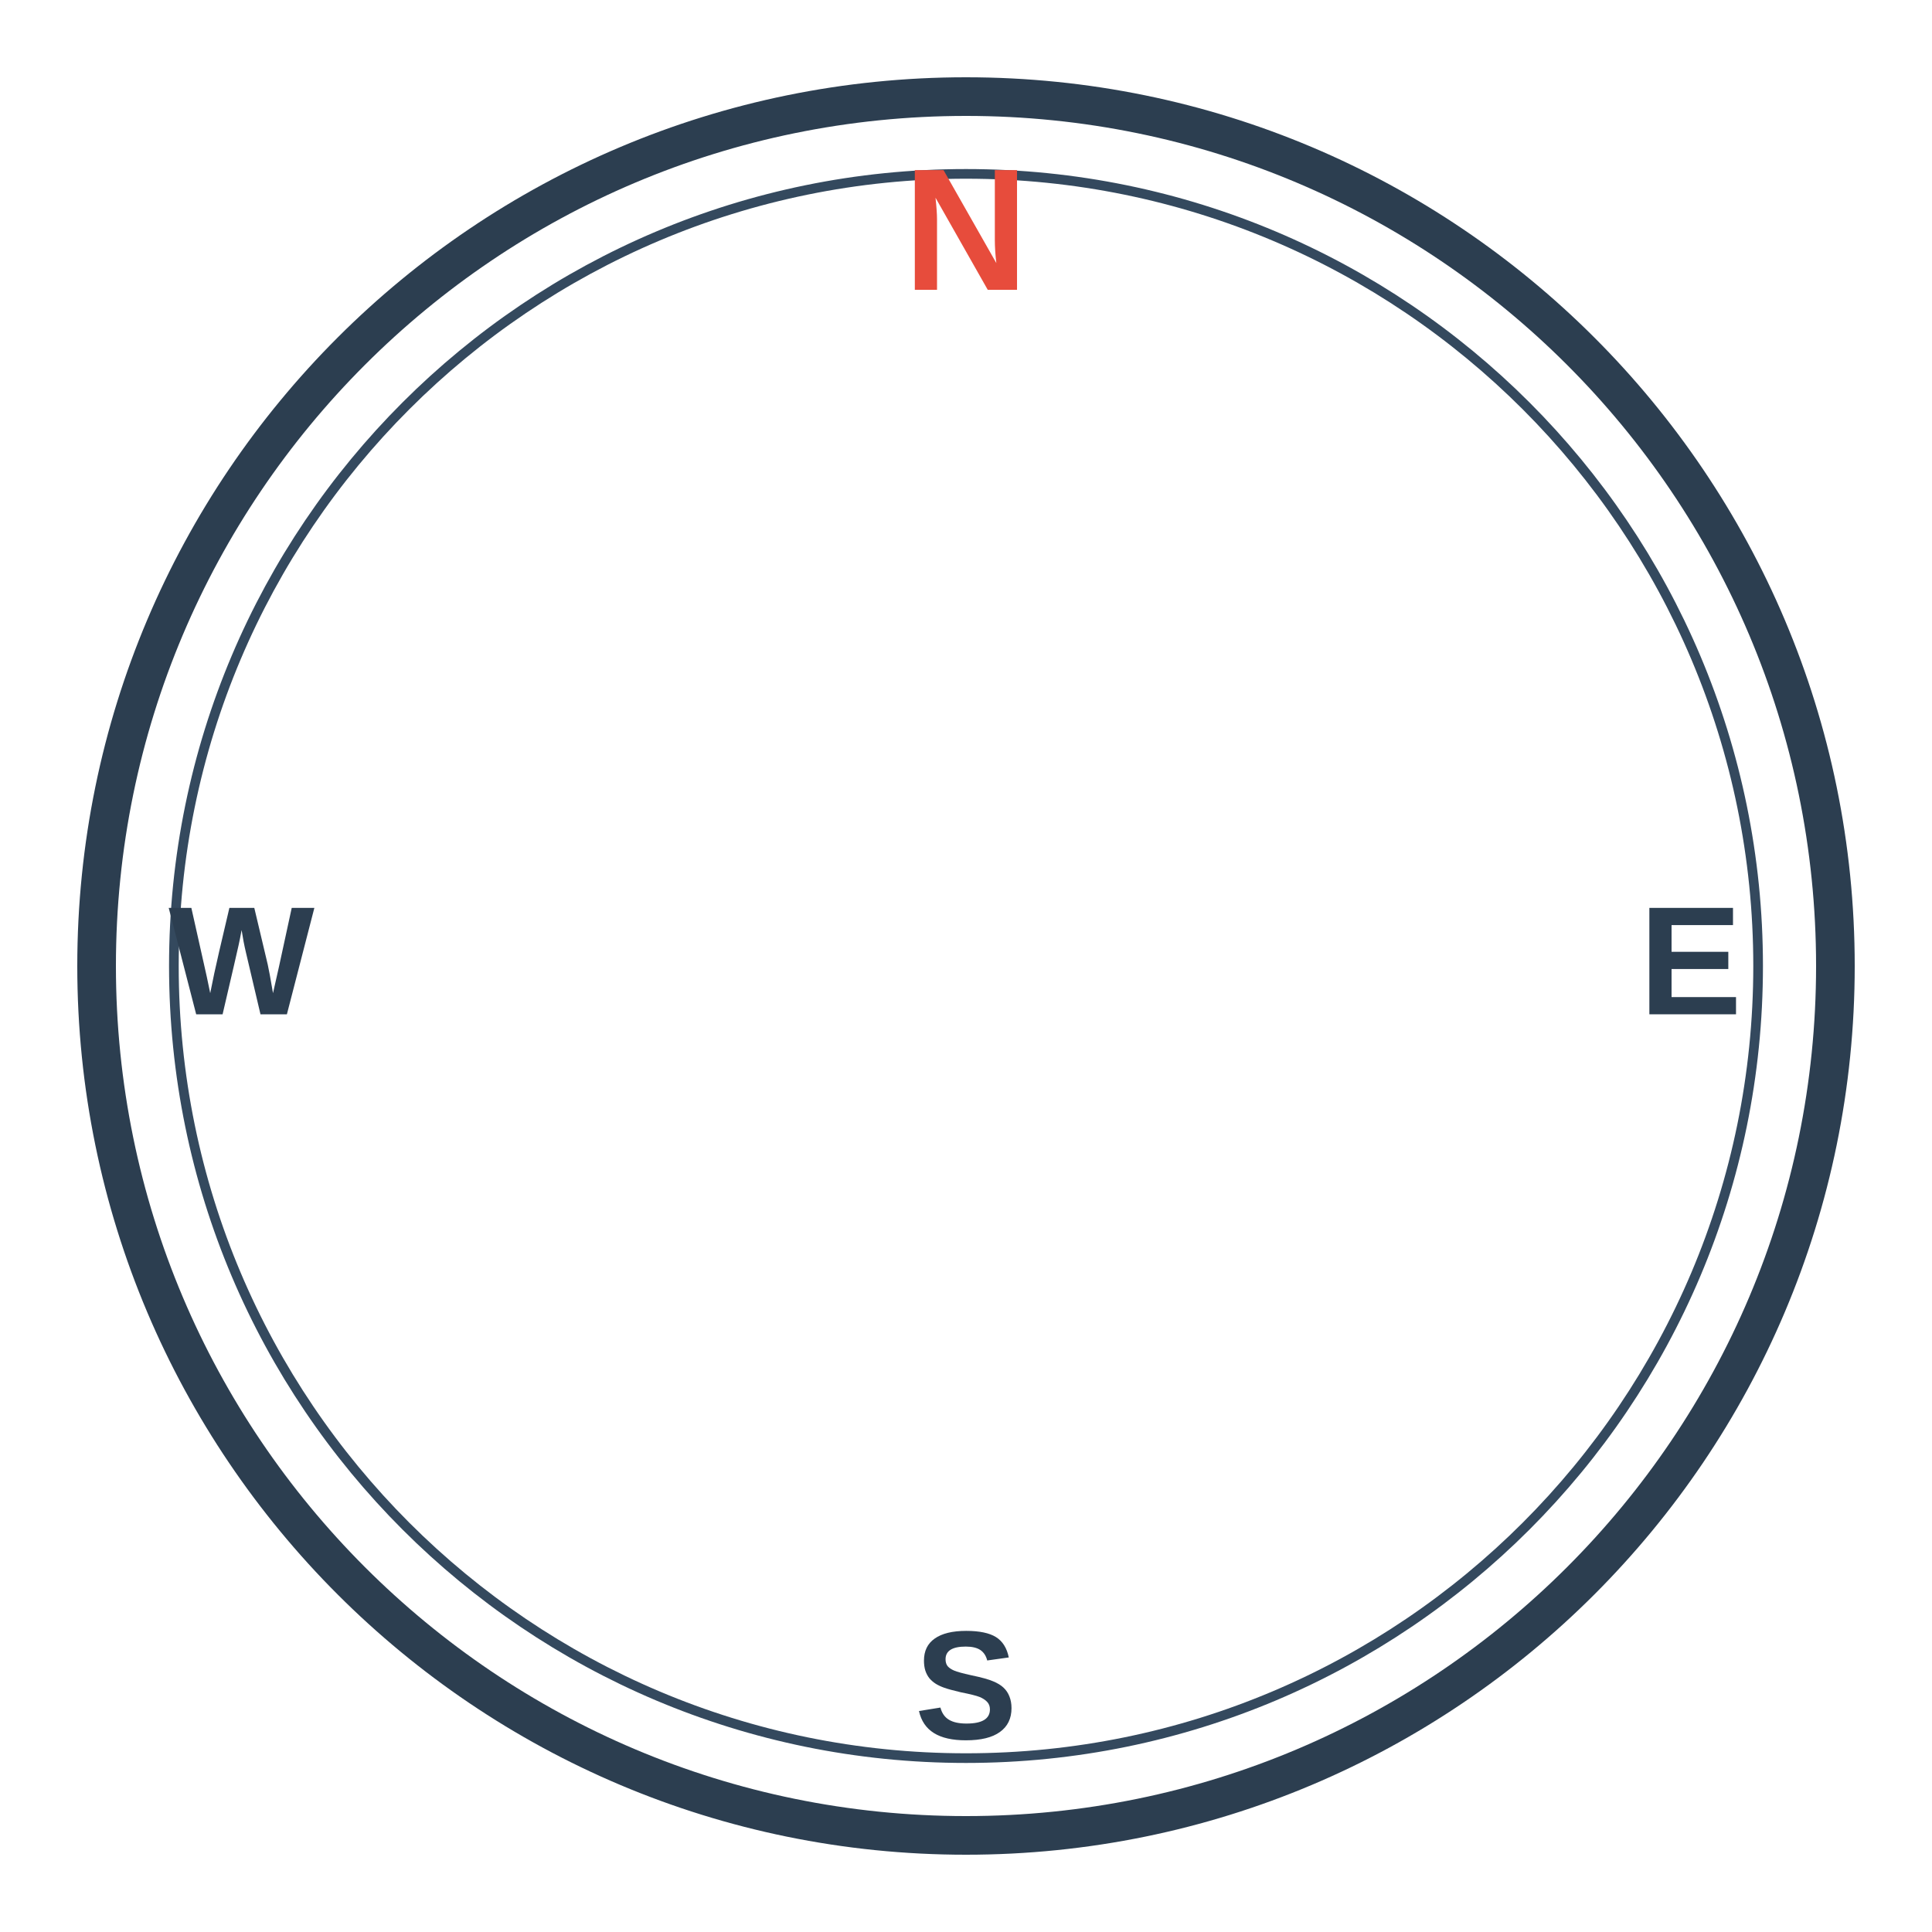
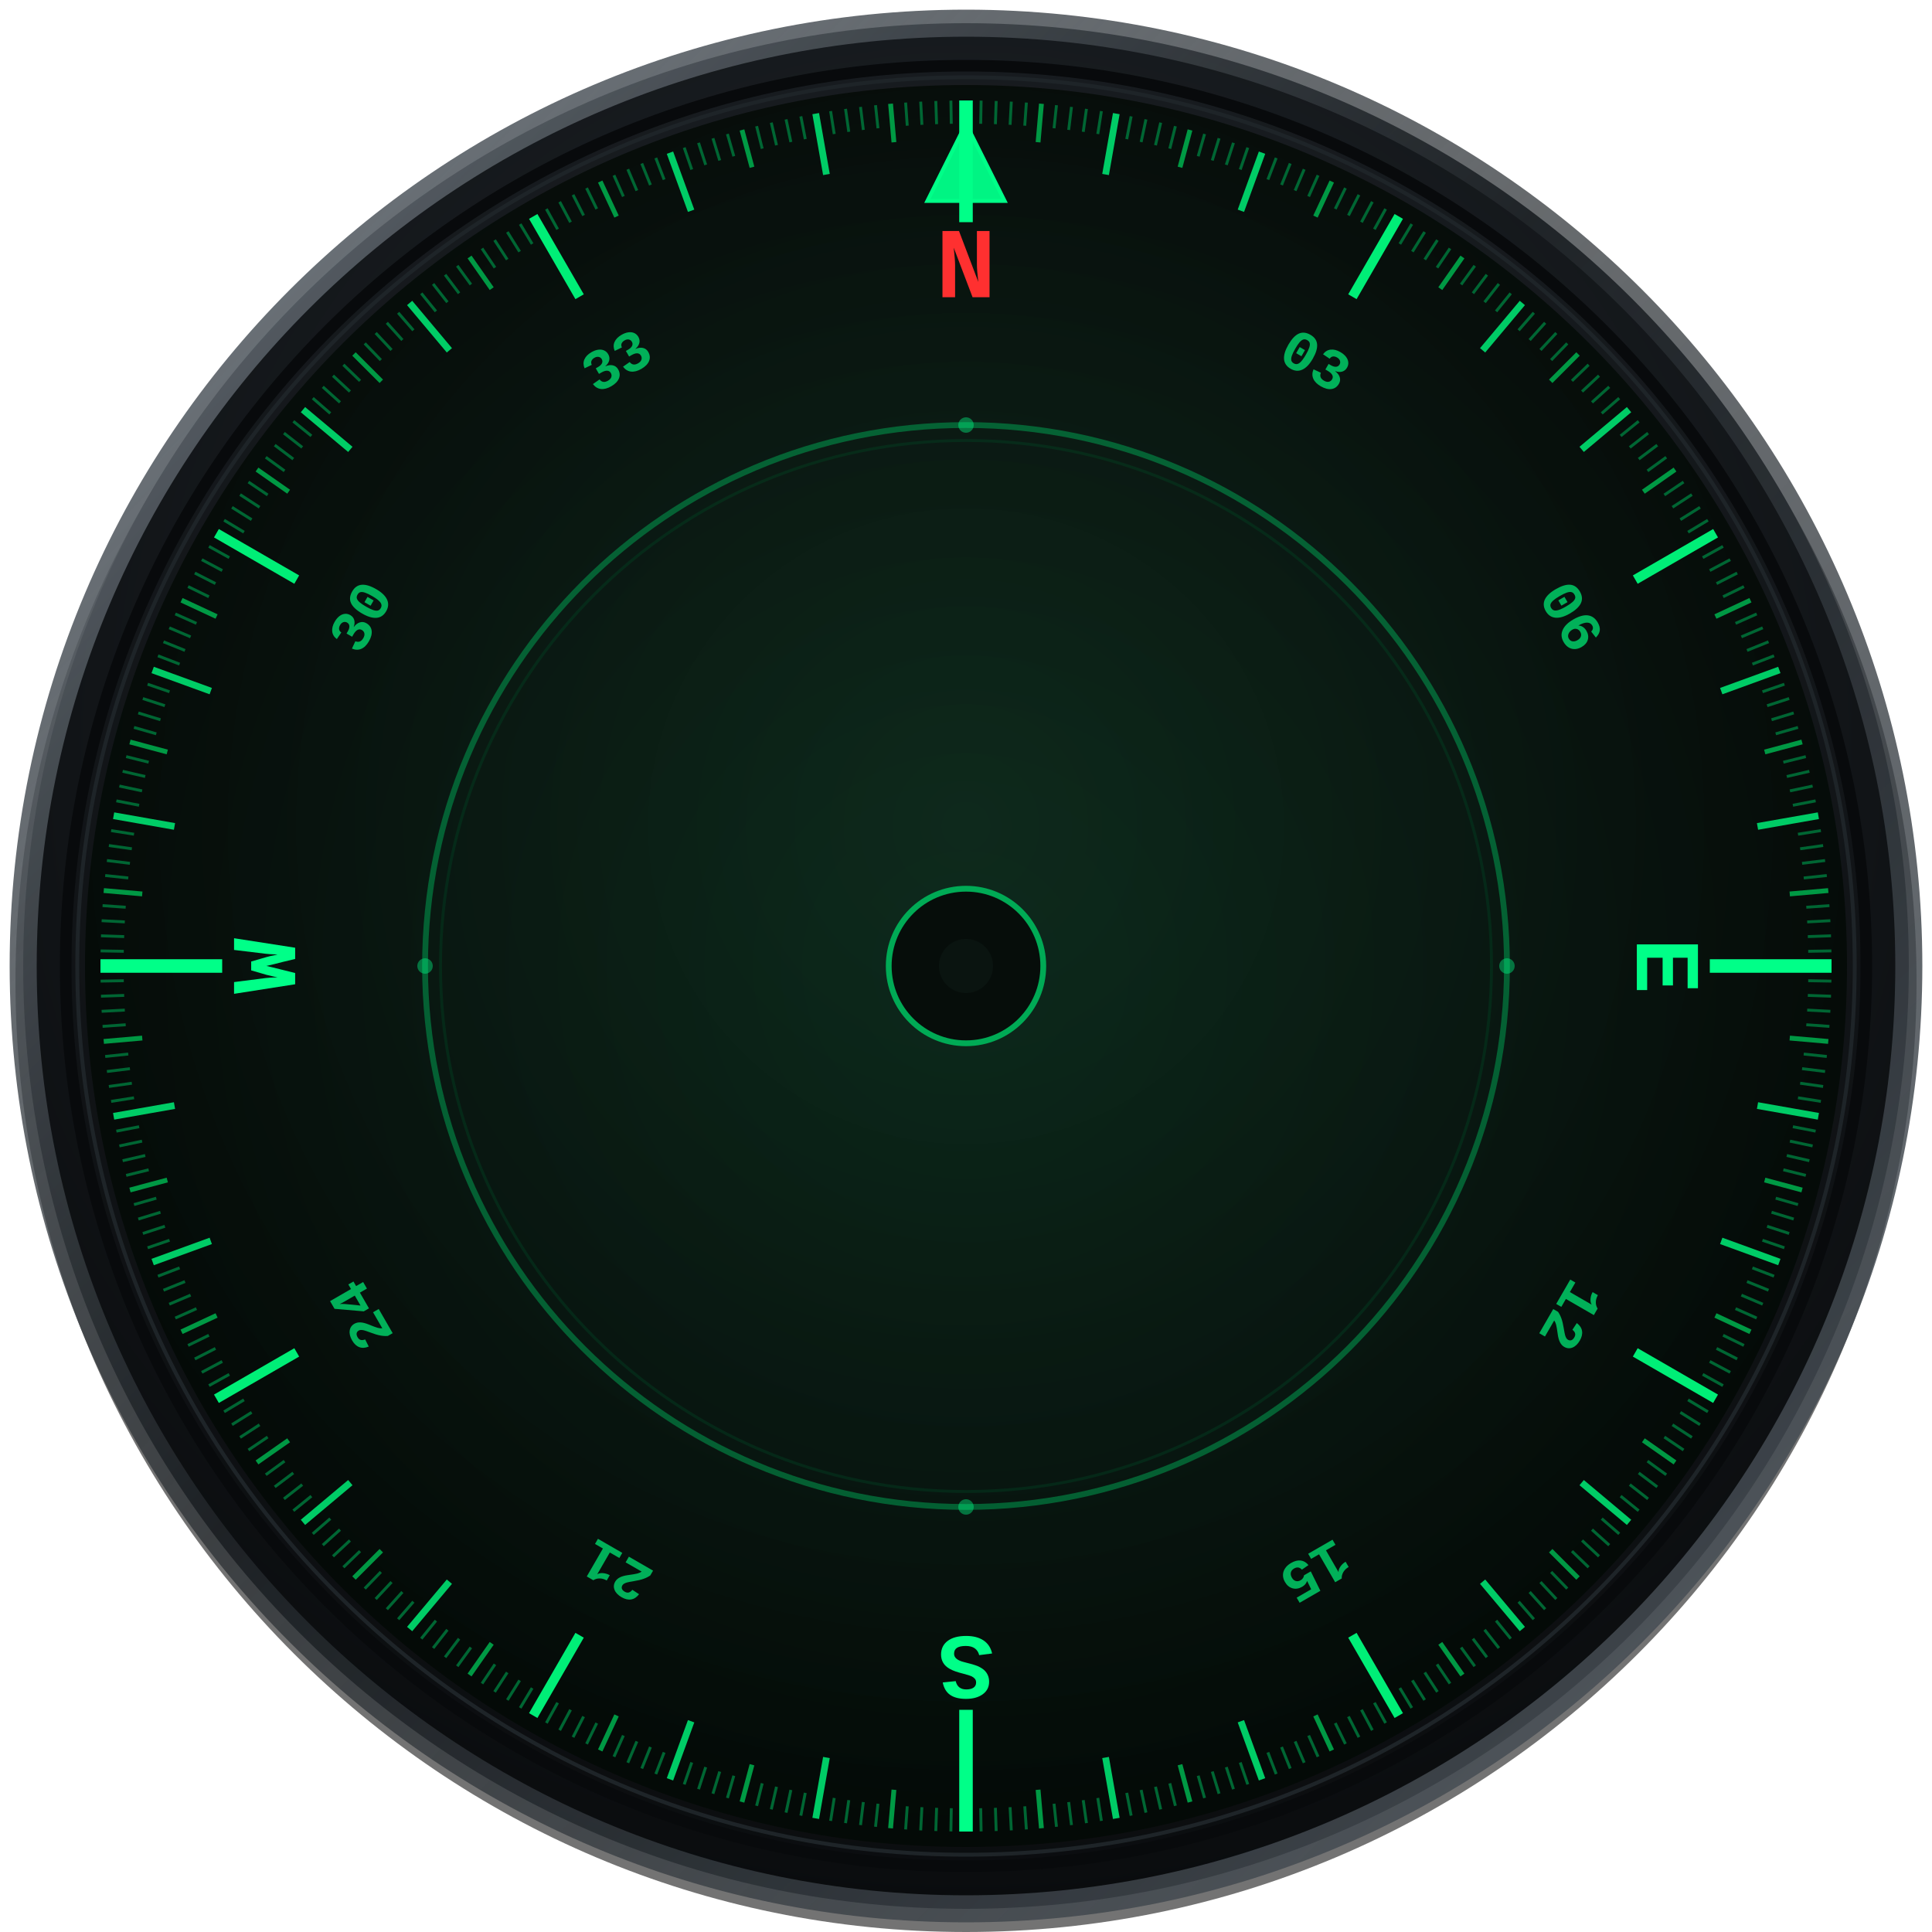
- <svg xmlns="http://www.w3.org/2000/svg" viewBox="0 0 200 200" width="200" height="200">
-   <circle cx="100" cy="100" r="90" fill="none" stroke="#2c3e50" stroke-width="4" />
-   <circle cx="100" cy="100" r="82" fill="none" stroke="#34495e" stroke-width="1" />
-   <text x="100" y="30" font-family="Arial, sans-serif" font-size="18" font-weight="bold" fill="#e74c3c" text-anchor="middle">N</text>
-   <text x="100" y="180" font-family="Arial, sans-serif" font-size="16" font-weight="bold" fill="#2c3e50" text-anchor="middle">S</text>
-   <text x="175" y="105" font-family="Arial, sans-serif" font-size="16" font-weight="bold" fill="#2c3e50" text-anchor="middle">E</text>
-   <text x="25" y="105" font-family="Arial, sans-serif" font-size="16" font-weight="bold" fill="#2c3e50" text-anchor="middle">W</text>
+ <svg xmlns="http://www.w3.org/2000/svg" viewBox="0 0 1000 1000" width="1000" height="1000">
+   <defs>
+     <radialGradient id="bezel" cx="50%" cy="38%" r="62%">
+       <stop offset="0%" stop-color="#2e3338" />
+       <stop offset="55%" stop-color="#181c20" />
+       <stop offset="100%" stop-color="#0a0c0e" />
+     </radialGradient>
+     <radialGradient id="face" cx="50%" cy="42%" r="56%">
+       <stop offset="0%" stop-color="#0f1c15" />
+       <stop offset="65%" stop-color="#080f0c" />
+       <stop offset="100%" stop-color="#040a07" />
+     </radialGradient>
+     <radialGradient id="glow" cx="50%" cy="50%" r="50%">
+       <stop offset="0%" stop-color="#00ff88" stop-opacity="0.07" />
+       <stop offset="100%" stop-color="#00ff88" stop-opacity="0" />
+     </radialGradient>
+     <linearGradient id="rim" x1="0%" y1="0%" x2="100%" y2="100%">
+       <stop offset="0%" stop-color="#707880" stop-opacity="1" />
+       <stop offset="45%" stop-color="#252a2e" stop-opacity="0.7" />
+       <stop offset="100%" stop-color="#505860" stop-opacity="0.9" />
+     </linearGradient>
+   </defs>
+   <circle cx="500" cy="508" r="492" fill="#000" opacity="0.55" />
+   <circle cx="500" cy="500" r="488" fill="url(#bezel)" />
+   <circle cx="500" cy="500" r="488" fill="none" stroke="url(#rim)" stroke-width="14" />
+   <circle cx="500" cy="500" r="466" fill="none" stroke="#080a0c" stroke-width="6" />
+   <circle cx="500" cy="500" r="460" fill="none" stroke="#1e2428" stroke-width="2" />
+   <circle cx="500" cy="500" r="456" fill="url(#face)" />
+   <circle cx="500" cy="500" r="456" fill="url(#glow)" />
+   <line x1="500.00" y1="52.00" x2="500.00" y2="115.00" stroke="#00ff88" stroke-width="7" />
+   <line x1="507.82" y1="52.07" x2="507.61" y2="64.07" stroke="#006633" stroke-width="1.5" />
+   <line x1="515.63" y1="52.27" x2="515.22" y2="64.27" stroke="#006633" stroke-width="1.5" />
+   <line x1="523.45" y1="52.61" x2="522.82" y2="64.60" stroke="#006633" stroke-width="1.5" />
+   <line x1="531.25" y1="53.09" x2="530.41" y2="65.06" stroke="#006633" stroke-width="1.5" />
+   <line x1="539.05" y1="53.70" x2="537.30" y2="73.63" stroke="#009944" stroke-width="2.5" />
+   <line x1="546.83" y1="54.45" x2="545.57" y2="66.39" stroke="#006633" stroke-width="1.5" />
+   <line x1="554.60" y1="55.34" x2="553.14" y2="67.25" stroke="#006633" stroke-width="1.5" />
+   <line x1="562.35" y1="56.36" x2="560.68" y2="68.24" stroke="#006633" stroke-width="1.5" />
+   <line x1="570.08" y1="57.52" x2="568.21" y2="69.37" stroke="#006633" stroke-width="1.5" />
+   <line x1="577.79" y1="58.81" x2="572.24" y2="90.32" stroke="#00cc66" stroke-width="3.5" />
+   <line x1="585.48" y1="60.23" x2="583.19" y2="72.01" stroke="#006633" stroke-width="1.5" />
+   <line x1="593.14" y1="61.79" x2="590.65" y2="73.53" stroke="#006633" stroke-width="1.5" />
+   <line x1="600.78" y1="63.48" x2="598.08" y2="75.17" stroke="#006633" stroke-width="1.5" />
+   <line x1="608.38" y1="65.31" x2="605.48" y2="76.95" stroke="#006633" stroke-width="1.5" />
+   <line x1="615.95" y1="67.27" x2="610.77" y2="86.58" stroke="#009944" stroke-width="2.5" />
+   <line x1="623.49" y1="69.35" x2="620.18" y2="80.89" stroke="#006633" stroke-width="1.5" />
+   <line x1="630.98" y1="71.58" x2="627.47" y2="83.05" stroke="#006633" stroke-width="1.5" />
+   <line x1="638.44" y1="73.93" x2="634.73" y2="85.34" stroke="#006633" stroke-width="1.5" />
+   <line x1="645.85" y1="76.41" x2="641.95" y2="87.75" stroke="#006633" stroke-width="1.5" />
+   <line x1="653.23" y1="79.02" x2="642.28" y2="109.09" stroke="#00cc66" stroke-width="3.5" />
+   <line x1="660.55" y1="81.76" x2="656.25" y2="92.96" stroke="#006633" stroke-width="1.5" />
+   <line x1="667.82" y1="84.62" x2="663.33" y2="95.75" stroke="#006633" stroke-width="1.5" />
+   <line x1="675.05" y1="87.61" x2="670.36" y2="98.66" stroke="#006633" stroke-width="1.5" />
+   <line x1="682.22" y1="90.73" x2="677.34" y2="101.69" stroke="#006633" stroke-width="1.5" />
+   <line x1="689.33" y1="93.97" x2="680.88" y2="112.10" stroke="#009944" stroke-width="2.5" />
+   <line x1="696.39" y1="97.34" x2="691.13" y2="108.13" stroke="#006633" stroke-width="1.5" />
+   <line x1="703.39" y1="100.83" x2="697.94" y2="111.52" stroke="#006633" stroke-width="1.5" />
+   <line x1="710.32" y1="104.44" x2="704.69" y2="115.03" stroke="#006633" stroke-width="1.5" />
+   <line x1="717.19" y1="108.17" x2="711.38" y2="118.67" stroke="#006633" stroke-width="1.5" />
+   <line x1="724.00" y1="112.02" x2="700.00" y2="153.59" stroke="#00ee77" stroke-width="5" />
+   <line x1="730.74" y1="115.99" x2="724.56" y2="126.28" stroke="#006633" stroke-width="1.5" />
+   <line x1="737.40" y1="120.07" x2="731.04" y2="130.25" stroke="#006633" stroke-width="1.5" />
+   <line x1="744.00" y1="124.28" x2="737.46" y2="134.34" stroke="#006633" stroke-width="1.5" />
+   <line x1="750.52" y1="128.59" x2="743.81" y2="138.54" stroke="#006633" stroke-width="1.5" />
+   <line x1="756.96" y1="133.02" x2="745.49" y2="149.40" stroke="#009944" stroke-width="2.5" />
+   <line x1="763.33" y1="137.56" x2="756.27" y2="147.27" stroke="#006633" stroke-width="1.5" />
+   <line x1="769.61" y1="142.21" x2="762.39" y2="151.79" stroke="#006633" stroke-width="1.5" />
+   <line x1="775.82" y1="146.97" x2="768.43" y2="156.43" stroke="#006633" stroke-width="1.5" />
+   <line x1="781.94" y1="151.84" x2="774.38" y2="161.16" stroke="#006633" stroke-width="1.5" />
+   <line x1="787.97" y1="156.81" x2="767.40" y2="181.33" stroke="#00cc66" stroke-width="3.5" />
+   <line x1="793.91" y1="161.89" x2="786.04" y2="170.95" stroke="#006633" stroke-width="1.5" />
+   <line x1="799.77" y1="167.07" x2="791.74" y2="175.99" stroke="#006633" stroke-width="1.5" />
+   <line x1="805.54" y1="172.35" x2="797.35" y2="181.13" stroke="#006633" stroke-width="1.5" />
+   <line x1="811.21" y1="177.74" x2="802.87" y2="186.37" stroke="#006633" stroke-width="1.5" />
+   <line x1="816.78" y1="183.22" x2="802.64" y2="197.36" stroke="#009944" stroke-width="2.5" />
+   <line x1="822.26" y1="188.79" x2="813.63" y2="197.13" stroke="#006633" stroke-width="1.5" />
+   <line x1="827.65" y1="194.46" x2="818.87" y2="202.65" stroke="#006633" stroke-width="1.5" />
+   <line x1="832.93" y1="200.23" x2="824.01" y2="208.26" stroke="#006633" stroke-width="1.5" />
+   <line x1="838.11" y1="206.09" x2="829.05" y2="213.96" stroke="#006633" stroke-width="1.5" />
+   <line x1="843.19" y1="212.03" x2="818.67" y2="232.60" stroke="#00cc66" stroke-width="3.5" />
+   <line x1="848.16" y1="218.06" x2="838.84" y2="225.62" stroke="#006633" stroke-width="1.5" />
+   <line x1="853.03" y1="224.18" x2="843.57" y2="231.57" stroke="#006633" stroke-width="1.5" />
+   <line x1="857.79" y1="230.39" x2="848.21" y2="237.61" stroke="#006633" stroke-width="1.5" />
+   <line x1="862.44" y1="236.67" x2="852.73" y2="243.73" stroke="#006633" stroke-width="1.5" />
+   <line x1="866.98" y1="243.04" x2="850.60" y2="254.51" stroke="#009944" stroke-width="2.5" />
+   <line x1="871.41" y1="249.48" x2="861.46" y2="256.19" stroke="#006633" stroke-width="1.5" />
+   <line x1="875.72" y1="256.00" x2="865.66" y2="262.54" stroke="#006633" stroke-width="1.5" />
+   <line x1="879.93" y1="262.60" x2="869.75" y2="268.96" stroke="#006633" stroke-width="1.5" />
+   <line x1="884.01" y1="269.26" x2="873.72" y2="275.44" stroke="#006633" stroke-width="1.5" />
+   <line x1="887.98" y1="276.00" x2="846.41" y2="300.00" stroke="#00ee77" stroke-width="5" />
+   <line x1="891.83" y1="282.81" x2="881.33" y2="288.62" stroke="#006633" stroke-width="1.5" />
+   <line x1="895.56" y1="289.68" x2="884.97" y2="295.31" stroke="#006633" stroke-width="1.5" />
+   <line x1="899.17" y1="296.61" x2="888.48" y2="302.06" stroke="#006633" stroke-width="1.5" />
+   <line x1="902.66" y1="303.61" x2="891.87" y2="308.87" stroke="#006633" stroke-width="1.5" />
+   <line x1="906.03" y1="310.67" x2="887.90" y2="319.12" stroke="#009944" stroke-width="2.5" />
+   <line x1="909.27" y1="317.78" x2="898.31" y2="322.66" stroke="#006633" stroke-width="1.5" />
+   <line x1="912.39" y1="324.95" x2="901.34" y2="329.64" stroke="#006633" stroke-width="1.5" />
+   <line x1="915.38" y1="332.18" x2="904.25" y2="336.67" stroke="#006633" stroke-width="1.5" />
+   <line x1="918.24" y1="339.45" x2="907.04" y2="343.75" stroke="#006633" stroke-width="1.5" />
+   <line x1="920.98" y1="346.77" x2="890.91" y2="357.72" stroke="#00cc66" stroke-width="3.5" />
+   <line x1="923.59" y1="354.15" x2="912.25" y2="358.05" stroke="#006633" stroke-width="1.5" />
+   <line x1="926.07" y1="361.56" x2="914.66" y2="365.27" stroke="#006633" stroke-width="1.5" />
+   <line x1="928.42" y1="369.02" x2="916.95" y2="372.53" stroke="#006633" stroke-width="1.5" />
+   <line x1="930.65" y1="376.51" x2="919.11" y2="379.82" stroke="#006633" stroke-width="1.5" />
+   <line x1="932.73" y1="384.05" x2="913.42" y2="389.23" stroke="#009944" stroke-width="2.5" />
+   <line x1="934.69" y1="391.62" x2="923.05" y2="394.52" stroke="#006633" stroke-width="1.5" />
+   <line x1="936.52" y1="399.22" x2="924.83" y2="401.92" stroke="#006633" stroke-width="1.5" />
+   <line x1="938.21" y1="406.86" x2="926.47" y2="409.35" stroke="#006633" stroke-width="1.5" />
+   <line x1="939.77" y1="414.52" x2="927.99" y2="416.81" stroke="#006633" stroke-width="1.5" />
+   <line x1="941.19" y1="422.21" x2="909.68" y2="427.76" stroke="#00cc66" stroke-width="3.5" />
+   <line x1="942.48" y1="429.92" x2="930.63" y2="431.79" stroke="#006633" stroke-width="1.5" />
+   <line x1="943.64" y1="437.65" x2="931.76" y2="439.32" stroke="#006633" stroke-width="1.5" />
+   <line x1="944.66" y1="445.40" x2="932.75" y2="446.86" stroke="#006633" stroke-width="1.5" />
+   <line x1="945.55" y1="453.17" x2="933.61" y2="454.43" stroke="#006633" stroke-width="1.5" />
+   <line x1="946.30" y1="460.95" x2="926.37" y2="462.70" stroke="#009944" stroke-width="2.5" />
+   <line x1="946.91" y1="468.75" x2="934.94" y2="469.59" stroke="#006633" stroke-width="1.5" />
+   <line x1="947.39" y1="476.55" x2="935.40" y2="477.18" stroke="#006633" stroke-width="1.5" />
+   <line x1="947.73" y1="484.37" x2="935.73" y2="484.78" stroke="#006633" stroke-width="1.5" />
+   <line x1="947.93" y1="492.18" x2="935.93" y2="492.39" stroke="#006633" stroke-width="1.5" />
+   <line x1="948.00" y1="500.00" x2="885.00" y2="500.00" stroke="#00ff88" stroke-width="7" />
+   <line x1="947.93" y1="507.82" x2="935.93" y2="507.61" stroke="#006633" stroke-width="1.5" />
+   <line x1="947.73" y1="515.63" x2="935.73" y2="515.22" stroke="#006633" stroke-width="1.5" />
+   <line x1="947.39" y1="523.45" x2="935.40" y2="522.82" stroke="#006633" stroke-width="1.5" />
+   <line x1="946.91" y1="531.25" x2="934.94" y2="530.41" stroke="#006633" stroke-width="1.5" />
+   <line x1="946.30" y1="539.05" x2="926.37" y2="537.30" stroke="#009944" stroke-width="2.5" />
+   <line x1="945.55" y1="546.83" x2="933.61" y2="545.57" stroke="#006633" stroke-width="1.5" />
+   <line x1="944.66" y1="554.60" x2="932.75" y2="553.14" stroke="#006633" stroke-width="1.5" />
+   <line x1="943.64" y1="562.35" x2="931.76" y2="560.68" stroke="#006633" stroke-width="1.5" />
+   <line x1="942.48" y1="570.08" x2="930.63" y2="568.21" stroke="#006633" stroke-width="1.5" />
+   <line x1="941.19" y1="577.79" x2="909.68" y2="572.24" stroke="#00cc66" stroke-width="3.5" />
+   <line x1="939.77" y1="585.48" x2="927.99" y2="583.19" stroke="#006633" stroke-width="1.5" />
+   <line x1="938.21" y1="593.14" x2="926.47" y2="590.65" stroke="#006633" stroke-width="1.5" />
+   <line x1="936.52" y1="600.78" x2="924.83" y2="598.08" stroke="#006633" stroke-width="1.5" />
+   <line x1="934.69" y1="608.38" x2="923.05" y2="605.48" stroke="#006633" stroke-width="1.5" />
+   <line x1="932.73" y1="615.95" x2="913.42" y2="610.77" stroke="#009944" stroke-width="2.5" />
+   <line x1="930.65" y1="623.49" x2="919.11" y2="620.18" stroke="#006633" stroke-width="1.5" />
+   <line x1="928.42" y1="630.98" x2="916.95" y2="627.47" stroke="#006633" stroke-width="1.5" />
+   <line x1="926.07" y1="638.44" x2="914.66" y2="634.73" stroke="#006633" stroke-width="1.5" />
+   <line x1="923.59" y1="645.85" x2="912.25" y2="641.95" stroke="#006633" stroke-width="1.5" />
+   <line x1="920.98" y1="653.23" x2="890.91" y2="642.28" stroke="#00cc66" stroke-width="3.5" />
+   <line x1="918.24" y1="660.55" x2="907.04" y2="656.25" stroke="#006633" stroke-width="1.5" />
+   <line x1="915.38" y1="667.82" x2="904.25" y2="663.33" stroke="#006633" stroke-width="1.5" />
+   <line x1="912.39" y1="675.05" x2="901.34" y2="670.36" stroke="#006633" stroke-width="1.5" />
+   <line x1="909.27" y1="682.22" x2="898.31" y2="677.34" stroke="#006633" stroke-width="1.5" />
+   <line x1="906.03" y1="689.33" x2="887.90" y2="680.88" stroke="#009944" stroke-width="2.5" />
+   <line x1="902.66" y1="696.39" x2="891.87" y2="691.13" stroke="#006633" stroke-width="1.5" />
+   <line x1="899.17" y1="703.39" x2="888.48" y2="697.94" stroke="#006633" stroke-width="1.5" />
+   <line x1="895.56" y1="710.32" x2="884.97" y2="704.69" stroke="#006633" stroke-width="1.5" />
+   <line x1="891.83" y1="717.19" x2="881.33" y2="711.38" stroke="#006633" stroke-width="1.5" />
+   <line x1="887.98" y1="724.00" x2="846.41" y2="700.00" stroke="#00ee77" stroke-width="5" />
+   <line x1="884.01" y1="730.74" x2="873.72" y2="724.56" stroke="#006633" stroke-width="1.5" />
+   <line x1="879.93" y1="737.40" x2="869.75" y2="731.04" stroke="#006633" stroke-width="1.5" />
+   <line x1="875.72" y1="744.00" x2="865.66" y2="737.46" stroke="#006633" stroke-width="1.5" />
+   <line x1="871.41" y1="750.52" x2="861.46" y2="743.81" stroke="#006633" stroke-width="1.5" />
+   <line x1="866.98" y1="756.96" x2="850.60" y2="745.49" stroke="#009944" stroke-width="2.5" />
+   <line x1="862.44" y1="763.33" x2="852.73" y2="756.27" stroke="#006633" stroke-width="1.5" />
+   <line x1="857.79" y1="769.61" x2="848.21" y2="762.39" stroke="#006633" stroke-width="1.5" />
+   <line x1="853.03" y1="775.82" x2="843.57" y2="768.43" stroke="#006633" stroke-width="1.5" />
+   <line x1="848.16" y1="781.94" x2="838.84" y2="774.38" stroke="#006633" stroke-width="1.5" />
+   <line x1="843.19" y1="787.97" x2="818.67" y2="767.40" stroke="#00cc66" stroke-width="3.5" />
+   <line x1="838.11" y1="793.91" x2="829.05" y2="786.04" stroke="#006633" stroke-width="1.5" />
+   <line x1="832.93" y1="799.77" x2="824.01" y2="791.74" stroke="#006633" stroke-width="1.5" />
+   <line x1="827.65" y1="805.54" x2="818.87" y2="797.35" stroke="#006633" stroke-width="1.5" />
+   <line x1="822.26" y1="811.21" x2="813.63" y2="802.87" stroke="#006633" stroke-width="1.5" />
+   <line x1="816.78" y1="816.78" x2="802.64" y2="802.64" stroke="#009944" stroke-width="2.5" />
+   <line x1="811.21" y1="822.26" x2="802.87" y2="813.63" stroke="#006633" stroke-width="1.5" />
+   <line x1="805.54" y1="827.65" x2="797.35" y2="818.87" stroke="#006633" stroke-width="1.5" />
+   <line x1="799.77" y1="832.93" x2="791.74" y2="824.01" stroke="#006633" stroke-width="1.5" />
+   <line x1="793.91" y1="838.11" x2="786.04" y2="829.05" stroke="#006633" stroke-width="1.5" />
+   <line x1="787.97" y1="843.19" x2="767.40" y2="818.67" stroke="#00cc66" stroke-width="3.5" />
+   <line x1="781.94" y1="848.16" x2="774.38" y2="838.84" stroke="#006633" stroke-width="1.5" />
+   <line x1="775.82" y1="853.03" x2="768.43" y2="843.57" stroke="#006633" stroke-width="1.5" />
+   <line x1="769.61" y1="857.79" x2="762.39" y2="848.21" stroke="#006633" stroke-width="1.5" />
+   <line x1="763.33" y1="862.44" x2="756.27" y2="852.73" stroke="#006633" stroke-width="1.5" />
+   <line x1="756.96" y1="866.98" x2="745.49" y2="850.60" stroke="#009944" stroke-width="2.5" />
+   <line x1="750.52" y1="871.41" x2="743.81" y2="861.46" stroke="#006633" stroke-width="1.5" />
+   <line x1="744.00" y1="875.72" x2="737.46" y2="865.66" stroke="#006633" stroke-width="1.5" />
+   <line x1="737.40" y1="879.93" x2="731.04" y2="869.75" stroke="#006633" stroke-width="1.5" />
+   <line x1="730.74" y1="884.01" x2="724.56" y2="873.72" stroke="#006633" stroke-width="1.5" />
+   <line x1="724.00" y1="887.98" x2="700.00" y2="846.41" stroke="#00ee77" stroke-width="5" />
+   <line x1="717.19" y1="891.83" x2="711.38" y2="881.33" stroke="#006633" stroke-width="1.5" />
+   <line x1="710.32" y1="895.56" x2="704.69" y2="884.97" stroke="#006633" stroke-width="1.5" />
+   <line x1="703.39" y1="899.17" x2="697.94" y2="888.48" stroke="#006633" stroke-width="1.5" />
+   <line x1="696.39" y1="902.66" x2="691.13" y2="891.87" stroke="#006633" stroke-width="1.5" />
+   <line x1="689.33" y1="906.03" x2="680.88" y2="887.90" stroke="#009944" stroke-width="2.5" />
+   <line x1="682.22" y1="909.27" x2="677.34" y2="898.31" stroke="#006633" stroke-width="1.5" />
+   <line x1="675.05" y1="912.39" x2="670.36" y2="901.34" stroke="#006633" stroke-width="1.5" />
+   <line x1="667.82" y1="915.38" x2="663.33" y2="904.25" stroke="#006633" stroke-width="1.5" />
+   <line x1="660.55" y1="918.24" x2="656.25" y2="907.04" stroke="#006633" stroke-width="1.5" />
+   <line x1="653.23" y1="920.98" x2="642.28" y2="890.91" stroke="#00cc66" stroke-width="3.5" />
+   <line x1="645.85" y1="923.59" x2="641.95" y2="912.25" stroke="#006633" stroke-width="1.5" />
+   <line x1="638.44" y1="926.07" x2="634.73" y2="914.66" stroke="#006633" stroke-width="1.5" />
+   <line x1="630.98" y1="928.42" x2="627.47" y2="916.95" stroke="#006633" stroke-width="1.5" />
+   <line x1="623.49" y1="930.65" x2="620.18" y2="919.11" stroke="#006633" stroke-width="1.5" />
+   <line x1="615.95" y1="932.73" x2="610.77" y2="913.42" stroke="#009944" stroke-width="2.5" />
+   <line x1="608.38" y1="934.69" x2="605.48" y2="923.05" stroke="#006633" stroke-width="1.5" />
+   <line x1="600.78" y1="936.52" x2="598.08" y2="924.83" stroke="#006633" stroke-width="1.5" />
+   <line x1="593.14" y1="938.21" x2="590.65" y2="926.47" stroke="#006633" stroke-width="1.5" />
+   <line x1="585.48" y1="939.77" x2="583.19" y2="927.99" stroke="#006633" stroke-width="1.5" />
+   <line x1="577.79" y1="941.19" x2="572.24" y2="909.68" stroke="#00cc66" stroke-width="3.5" />
+   <line x1="570.08" y1="942.48" x2="568.21" y2="930.63" stroke="#006633" stroke-width="1.5" />
+   <line x1="562.35" y1="943.64" x2="560.68" y2="931.76" stroke="#006633" stroke-width="1.5" />
+   <line x1="554.60" y1="944.66" x2="553.14" y2="932.75" stroke="#006633" stroke-width="1.5" />
+   <line x1="546.83" y1="945.55" x2="545.57" y2="933.61" stroke="#006633" stroke-width="1.5" />
+   <line x1="539.05" y1="946.30" x2="537.30" y2="926.37" stroke="#009944" stroke-width="2.5" />
+   <line x1="531.25" y1="946.91" x2="530.41" y2="934.94" stroke="#006633" stroke-width="1.5" />
+   <line x1="523.45" y1="947.39" x2="522.82" y2="935.40" stroke="#006633" stroke-width="1.5" />
+   <line x1="515.63" y1="947.73" x2="515.22" y2="935.73" stroke="#006633" stroke-width="1.5" />
+   <line x1="507.82" y1="947.93" x2="507.61" y2="935.93" stroke="#006633" stroke-width="1.5" />
+   <line x1="500.00" y1="948.00" x2="500.00" y2="885.00" stroke="#00ff88" stroke-width="7" />
+   <line x1="492.18" y1="947.93" x2="492.39" y2="935.93" stroke="#006633" stroke-width="1.5" />
+   <line x1="484.37" y1="947.73" x2="484.78" y2="935.73" stroke="#006633" stroke-width="1.5" />
+   <line x1="476.55" y1="947.39" x2="477.18" y2="935.40" stroke="#006633" stroke-width="1.5" />
+   <line x1="468.75" y1="946.91" x2="469.59" y2="934.94" stroke="#006633" stroke-width="1.5" />
+   <line x1="460.95" y1="946.30" x2="462.70" y2="926.37" stroke="#009944" stroke-width="2.5" />
+   <line x1="453.17" y1="945.55" x2="454.43" y2="933.61" stroke="#006633" stroke-width="1.5" />
+   <line x1="445.40" y1="944.66" x2="446.86" y2="932.75" stroke="#006633" stroke-width="1.5" />
+   <line x1="437.65" y1="943.64" x2="439.32" y2="931.76" stroke="#006633" stroke-width="1.5" />
+   <line x1="429.92" y1="942.48" x2="431.79" y2="930.63" stroke="#006633" stroke-width="1.5" />
+   <line x1="422.21" y1="941.19" x2="427.76" y2="909.68" stroke="#00cc66" stroke-width="3.5" />
+   <line x1="414.52" y1="939.77" x2="416.81" y2="927.99" stroke="#006633" stroke-width="1.5" />
+   <line x1="406.86" y1="938.21" x2="409.35" y2="926.47" stroke="#006633" stroke-width="1.5" />
+   <line x1="399.22" y1="936.52" x2="401.92" y2="924.83" stroke="#006633" stroke-width="1.5" />
+   <line x1="391.62" y1="934.69" x2="394.52" y2="923.05" stroke="#006633" stroke-width="1.5" />
+   <line x1="384.05" y1="932.73" x2="389.23" y2="913.42" stroke="#009944" stroke-width="2.5" />
+   <line x1="376.51" y1="930.65" x2="379.82" y2="919.11" stroke="#006633" stroke-width="1.5" />
+   <line x1="369.02" y1="928.42" x2="372.53" y2="916.95" stroke="#006633" stroke-width="1.5" />
+   <line x1="361.56" y1="926.07" x2="365.27" y2="914.66" stroke="#006633" stroke-width="1.5" />
+   <line x1="354.15" y1="923.59" x2="358.05" y2="912.25" stroke="#006633" stroke-width="1.5" />
+   <line x1="346.77" y1="920.98" x2="357.72" y2="890.91" stroke="#00cc66" stroke-width="3.5" />
+   <line x1="339.45" y1="918.24" x2="343.75" y2="907.04" stroke="#006633" stroke-width="1.5" />
+   <line x1="332.18" y1="915.38" x2="336.67" y2="904.25" stroke="#006633" stroke-width="1.5" />
+   <line x1="324.95" y1="912.39" x2="329.64" y2="901.34" stroke="#006633" stroke-width="1.5" />
+   <line x1="317.78" y1="909.27" x2="322.66" y2="898.31" stroke="#006633" stroke-width="1.5" />
+   <line x1="310.67" y1="906.03" x2="319.12" y2="887.90" stroke="#009944" stroke-width="2.5" />
+   <line x1="303.61" y1="902.66" x2="308.87" y2="891.87" stroke="#006633" stroke-width="1.5" />
+   <line x1="296.61" y1="899.17" x2="302.06" y2="888.48" stroke="#006633" stroke-width="1.5" />
+   <line x1="289.68" y1="895.56" x2="295.31" y2="884.97" stroke="#006633" stroke-width="1.5" />
+   <line x1="282.81" y1="891.83" x2="288.62" y2="881.33" stroke="#006633" stroke-width="1.5" />
+   <line x1="276.00" y1="887.98" x2="300.00" y2="846.41" stroke="#00ee77" stroke-width="5" />
+   <line x1="269.26" y1="884.01" x2="275.44" y2="873.72" stroke="#006633" stroke-width="1.5" />
+   <line x1="262.60" y1="879.93" x2="268.96" y2="869.75" stroke="#006633" stroke-width="1.5" />
+   <line x1="256.00" y1="875.72" x2="262.54" y2="865.66" stroke="#006633" stroke-width="1.5" />
+   <line x1="249.48" y1="871.41" x2="256.19" y2="861.46" stroke="#006633" stroke-width="1.5" />
+   <line x1="243.04" y1="866.98" x2="254.51" y2="850.60" stroke="#009944" stroke-width="2.5" />
+   <line x1="236.67" y1="862.44" x2="243.73" y2="852.73" stroke="#006633" stroke-width="1.5" />
+   <line x1="230.39" y1="857.79" x2="237.61" y2="848.21" stroke="#006633" stroke-width="1.5" />
+   <line x1="224.18" y1="853.03" x2="231.57" y2="843.57" stroke="#006633" stroke-width="1.5" />
+   <line x1="218.06" y1="848.16" x2="225.62" y2="838.84" stroke="#006633" stroke-width="1.5" />
+   <line x1="212.03" y1="843.19" x2="232.60" y2="818.67" stroke="#00cc66" stroke-width="3.5" />
+   <line x1="206.09" y1="838.11" x2="213.96" y2="829.05" stroke="#006633" stroke-width="1.5" />
+   <line x1="200.23" y1="832.93" x2="208.26" y2="824.01" stroke="#006633" stroke-width="1.5" />
+   <line x1="194.46" y1="827.65" x2="202.65" y2="818.87" stroke="#006633" stroke-width="1.5" />
+   <line x1="188.79" y1="822.26" x2="197.13" y2="813.63" stroke="#006633" stroke-width="1.5" />
+   <line x1="183.22" y1="816.78" x2="197.36" y2="802.64" stroke="#009944" stroke-width="2.5" />
+   <line x1="177.74" y1="811.21" x2="186.37" y2="802.87" stroke="#006633" stroke-width="1.5" />
+   <line x1="172.35" y1="805.54" x2="181.13" y2="797.35" stroke="#006633" stroke-width="1.5" />
+   <line x1="167.07" y1="799.77" x2="175.99" y2="791.74" stroke="#006633" stroke-width="1.5" />
+   <line x1="161.89" y1="793.91" x2="170.95" y2="786.04" stroke="#006633" stroke-width="1.5" />
+   <line x1="156.81" y1="787.97" x2="181.33" y2="767.40" stroke="#00cc66" stroke-width="3.5" />
+   <line x1="151.84" y1="781.94" x2="161.16" y2="774.38" stroke="#006633" stroke-width="1.5" />
+   <line x1="146.97" y1="775.82" x2="156.43" y2="768.43" stroke="#006633" stroke-width="1.5" />
+   <line x1="142.21" y1="769.61" x2="151.79" y2="762.39" stroke="#006633" stroke-width="1.5" />
+   <line x1="137.56" y1="763.33" x2="147.27" y2="756.27" stroke="#006633" stroke-width="1.5" />
+   <line x1="133.02" y1="756.96" x2="149.40" y2="745.49" stroke="#009944" stroke-width="2.5" />
+   <line x1="128.59" y1="750.52" x2="138.54" y2="743.81" stroke="#006633" stroke-width="1.5" />
+   <line x1="124.28" y1="744.00" x2="134.34" y2="737.46" stroke="#006633" stroke-width="1.5" />
+   <line x1="120.07" y1="737.40" x2="130.25" y2="731.04" stroke="#006633" stroke-width="1.5" />
+   <line x1="115.99" y1="730.74" x2="126.28" y2="724.56" stroke="#006633" stroke-width="1.5" />
+   <line x1="112.02" y1="724.00" x2="153.59" y2="700.00" stroke="#00ee77" stroke-width="5" />
+   <line x1="108.17" y1="717.19" x2="118.67" y2="711.38" stroke="#006633" stroke-width="1.5" />
+   <line x1="104.44" y1="710.32" x2="115.03" y2="704.69" stroke="#006633" stroke-width="1.5" />
+   <line x1="100.83" y1="703.39" x2="111.52" y2="697.94" stroke="#006633" stroke-width="1.5" />
+   <line x1="97.34" y1="696.39" x2="108.13" y2="691.13" stroke="#006633" stroke-width="1.5" />
+   <line x1="93.97" y1="689.33" x2="112.10" y2="680.88" stroke="#009944" stroke-width="2.5" />
+   <line x1="90.73" y1="682.22" x2="101.69" y2="677.34" stroke="#006633" stroke-width="1.5" />
+   <line x1="87.61" y1="675.05" x2="98.66" y2="670.36" stroke="#006633" stroke-width="1.5" />
+   <line x1="84.62" y1="667.82" x2="95.75" y2="663.33" stroke="#006633" stroke-width="1.5" />
+   <line x1="81.76" y1="660.55" x2="92.96" y2="656.25" stroke="#006633" stroke-width="1.5" />
+   <line x1="79.02" y1="653.23" x2="109.09" y2="642.28" stroke="#00cc66" stroke-width="3.5" />
+   <line x1="76.41" y1="645.85" x2="87.75" y2="641.95" stroke="#006633" stroke-width="1.5" />
+   <line x1="73.93" y1="638.44" x2="85.34" y2="634.73" stroke="#006633" stroke-width="1.5" />
+   <line x1="71.58" y1="630.98" x2="83.05" y2="627.47" stroke="#006633" stroke-width="1.5" />
+   <line x1="69.35" y1="623.49" x2="80.89" y2="620.18" stroke="#006633" stroke-width="1.5" />
+   <line x1="67.27" y1="615.95" x2="86.58" y2="610.77" stroke="#009944" stroke-width="2.5" />
+   <line x1="65.31" y1="608.38" x2="76.95" y2="605.48" stroke="#006633" stroke-width="1.5" />
+   <line x1="63.48" y1="600.78" x2="75.17" y2="598.08" stroke="#006633" stroke-width="1.5" />
+   <line x1="61.79" y1="593.14" x2="73.53" y2="590.65" stroke="#006633" stroke-width="1.5" />
+   <line x1="60.23" y1="585.48" x2="72.01" y2="583.19" stroke="#006633" stroke-width="1.5" />
+   <line x1="58.81" y1="577.79" x2="90.32" y2="572.24" stroke="#00cc66" stroke-width="3.5" />
+   <line x1="57.52" y1="570.08" x2="69.37" y2="568.21" stroke="#006633" stroke-width="1.5" />
+   <line x1="56.36" y1="562.35" x2="68.24" y2="560.68" stroke="#006633" stroke-width="1.5" />
+   <line x1="55.34" y1="554.60" x2="67.25" y2="553.14" stroke="#006633" stroke-width="1.5" />
+   <line x1="54.45" y1="546.83" x2="66.39" y2="545.57" stroke="#006633" stroke-width="1.5" />
+   <line x1="53.70" y1="539.05" x2="73.63" y2="537.30" stroke="#009944" stroke-width="2.5" />
+   <line x1="53.09" y1="531.25" x2="65.06" y2="530.41" stroke="#006633" stroke-width="1.5" />
+   <line x1="52.61" y1="523.45" x2="64.60" y2="522.82" stroke="#006633" stroke-width="1.5" />
+   <line x1="52.27" y1="515.63" x2="64.27" y2="515.22" stroke="#006633" stroke-width="1.5" />
+   <line x1="52.07" y1="507.82" x2="64.07" y2="507.61" stroke="#006633" stroke-width="1.5" />
+   <line x1="52.00" y1="500.00" x2="115.00" y2="500.00" stroke="#00ff88" stroke-width="7" />
+   <line x1="52.07" y1="492.18" x2="64.07" y2="492.39" stroke="#006633" stroke-width="1.5" />
+   <line x1="52.27" y1="484.37" x2="64.27" y2="484.78" stroke="#006633" stroke-width="1.5" />
+   <line x1="52.61" y1="476.55" x2="64.60" y2="477.18" stroke="#006633" stroke-width="1.5" />
+   <line x1="53.09" y1="468.75" x2="65.06" y2="469.59" stroke="#006633" stroke-width="1.5" />
+   <line x1="53.70" y1="460.95" x2="73.63" y2="462.70" stroke="#009944" stroke-width="2.5" />
+   <line x1="54.45" y1="453.17" x2="66.39" y2="454.43" stroke="#006633" stroke-width="1.5" />
+   <line x1="55.34" y1="445.40" x2="67.25" y2="446.86" stroke="#006633" stroke-width="1.5" />
+   <line x1="56.36" y1="437.65" x2="68.24" y2="439.32" stroke="#006633" stroke-width="1.5" />
+   <line x1="57.52" y1="429.92" x2="69.37" y2="431.79" stroke="#006633" stroke-width="1.5" />
+   <line x1="58.81" y1="422.21" x2="90.32" y2="427.76" stroke="#00cc66" stroke-width="3.5" />
+   <line x1="60.23" y1="414.52" x2="72.01" y2="416.81" stroke="#006633" stroke-width="1.5" />
+   <line x1="61.79" y1="406.86" x2="73.53" y2="409.35" stroke="#006633" stroke-width="1.5" />
+   <line x1="63.48" y1="399.22" x2="75.17" y2="401.92" stroke="#006633" stroke-width="1.5" />
+   <line x1="65.31" y1="391.62" x2="76.95" y2="394.52" stroke="#006633" stroke-width="1.5" />
+   <line x1="67.27" y1="384.05" x2="86.58" y2="389.23" stroke="#009944" stroke-width="2.5" />
+   <line x1="69.35" y1="376.51" x2="80.89" y2="379.82" stroke="#006633" stroke-width="1.5" />
+   <line x1="71.58" y1="369.02" x2="83.05" y2="372.53" stroke="#006633" stroke-width="1.5" />
+   <line x1="73.93" y1="361.56" x2="85.34" y2="365.27" stroke="#006633" stroke-width="1.5" />
+   <line x1="76.41" y1="354.15" x2="87.75" y2="358.05" stroke="#006633" stroke-width="1.5" />
+   <line x1="79.02" y1="346.77" x2="109.09" y2="357.72" stroke="#00cc66" stroke-width="3.5" />
+   <line x1="81.76" y1="339.45" x2="92.96" y2="343.75" stroke="#006633" stroke-width="1.5" />
+   <line x1="84.62" y1="332.18" x2="95.75" y2="336.67" stroke="#006633" stroke-width="1.5" />
+   <line x1="87.61" y1="324.95" x2="98.66" y2="329.64" stroke="#006633" stroke-width="1.5" />
+   <line x1="90.73" y1="317.78" x2="101.69" y2="322.66" stroke="#006633" stroke-width="1.5" />
+   <line x1="93.97" y1="310.67" x2="112.10" y2="319.12" stroke="#009944" stroke-width="2.5" />
+   <line x1="97.34" y1="303.61" x2="108.13" y2="308.87" stroke="#006633" stroke-width="1.5" />
+   <line x1="100.83" y1="296.61" x2="111.52" y2="302.06" stroke="#006633" stroke-width="1.5" />
+   <line x1="104.44" y1="289.68" x2="115.03" y2="295.31" stroke="#006633" stroke-width="1.5" />
+   <line x1="108.17" y1="282.81" x2="118.67" y2="288.62" stroke="#006633" stroke-width="1.5" />
+   <line x1="112.02" y1="276.00" x2="153.59" y2="300.00" stroke="#00ee77" stroke-width="5" />
+   <line x1="115.99" y1="269.26" x2="126.28" y2="275.44" stroke="#006633" stroke-width="1.5" />
+   <line x1="120.07" y1="262.60" x2="130.25" y2="268.96" stroke="#006633" stroke-width="1.5" />
+   <line x1="124.28" y1="256.00" x2="134.34" y2="262.54" stroke="#006633" stroke-width="1.5" />
+   <line x1="128.59" y1="249.48" x2="138.54" y2="256.19" stroke="#006633" stroke-width="1.5" />
+   <line x1="133.02" y1="243.04" x2="149.40" y2="254.51" stroke="#009944" stroke-width="2.5" />
+   <line x1="137.56" y1="236.67" x2="147.27" y2="243.73" stroke="#006633" stroke-width="1.5" />
+   <line x1="142.21" y1="230.39" x2="151.79" y2="237.61" stroke="#006633" stroke-width="1.5" />
+   <line x1="146.97" y1="224.18" x2="156.43" y2="231.57" stroke="#006633" stroke-width="1.5" />
+   <line x1="151.84" y1="218.06" x2="161.16" y2="225.62" stroke="#006633" stroke-width="1.5" />
+   <line x1="156.81" y1="212.03" x2="181.33" y2="232.60" stroke="#00cc66" stroke-width="3.5" />
+   <line x1="161.89" y1="206.09" x2="170.95" y2="213.96" stroke="#006633" stroke-width="1.5" />
+   <line x1="167.07" y1="200.23" x2="175.99" y2="208.26" stroke="#006633" stroke-width="1.5" />
+   <line x1="172.35" y1="194.46" x2="181.13" y2="202.65" stroke="#006633" stroke-width="1.5" />
+   <line x1="177.74" y1="188.79" x2="186.37" y2="197.13" stroke="#006633" stroke-width="1.5" />
+   <line x1="183.22" y1="183.22" x2="197.36" y2="197.36" stroke="#009944" stroke-width="2.5" />
+   <line x1="188.79" y1="177.74" x2="197.13" y2="186.37" stroke="#006633" stroke-width="1.5" />
+   <line x1="194.46" y1="172.35" x2="202.65" y2="181.13" stroke="#006633" stroke-width="1.5" />
+   <line x1="200.23" y1="167.07" x2="208.26" y2="175.99" stroke="#006633" stroke-width="1.5" />
+   <line x1="206.09" y1="161.89" x2="213.96" y2="170.95" stroke="#006633" stroke-width="1.5" />
+   <line x1="212.03" y1="156.81" x2="232.60" y2="181.33" stroke="#00cc66" stroke-width="3.5" />
+   <line x1="218.06" y1="151.84" x2="225.62" y2="161.16" stroke="#006633" stroke-width="1.5" />
+   <line x1="224.18" y1="146.97" x2="231.57" y2="156.43" stroke="#006633" stroke-width="1.5" />
+   <line x1="230.39" y1="142.21" x2="237.61" y2="151.79" stroke="#006633" stroke-width="1.5" />
+   <line x1="236.67" y1="137.56" x2="243.73" y2="147.27" stroke="#006633" stroke-width="1.5" />
+   <line x1="243.04" y1="133.02" x2="254.51" y2="149.40" stroke="#009944" stroke-width="2.5" />
+   <line x1="249.48" y1="128.59" x2="256.19" y2="138.54" stroke="#006633" stroke-width="1.5" />
+   <line x1="256.00" y1="124.28" x2="262.54" y2="134.34" stroke="#006633" stroke-width="1.5" />
+   <line x1="262.60" y1="120.07" x2="268.96" y2="130.25" stroke="#006633" stroke-width="1.5" />
+   <line x1="269.26" y1="115.99" x2="275.44" y2="126.28" stroke="#006633" stroke-width="1.5" />
+   <line x1="276.00" y1="112.02" x2="300.00" y2="153.59" stroke="#00ee77" stroke-width="5" />
+   <line x1="282.81" y1="108.17" x2="288.62" y2="118.67" stroke="#006633" stroke-width="1.5" />
+   <line x1="289.68" y1="104.44" x2="295.31" y2="115.03" stroke="#006633" stroke-width="1.5" />
+   <line x1="296.61" y1="100.83" x2="302.06" y2="111.52" stroke="#006633" stroke-width="1.5" />
+   <line x1="303.61" y1="97.34" x2="308.87" y2="108.13" stroke="#006633" stroke-width="1.5" />
+   <line x1="310.67" y1="93.97" x2="319.12" y2="112.10" stroke="#009944" stroke-width="2.5" />
+   <line x1="317.78" y1="90.73" x2="322.66" y2="101.69" stroke="#006633" stroke-width="1.5" />
+   <line x1="324.95" y1="87.61" x2="329.64" y2="98.66" stroke="#006633" stroke-width="1.5" />
+   <line x1="332.18" y1="84.62" x2="336.67" y2="95.75" stroke="#006633" stroke-width="1.5" />
+   <line x1="339.45" y1="81.76" x2="343.75" y2="92.96" stroke="#006633" stroke-width="1.5" />
+   <line x1="346.77" y1="79.02" x2="357.72" y2="109.09" stroke="#00cc66" stroke-width="3.5" />
+   <line x1="354.15" y1="76.41" x2="358.05" y2="87.75" stroke="#006633" stroke-width="1.5" />
+   <line x1="361.56" y1="73.93" x2="365.27" y2="85.34" stroke="#006633" stroke-width="1.5" />
+   <line x1="369.02" y1="71.58" x2="372.53" y2="83.05" stroke="#006633" stroke-width="1.5" />
+   <line x1="376.51" y1="69.35" x2="379.82" y2="80.89" stroke="#006633" stroke-width="1.5" />
+   <line x1="384.05" y1="67.27" x2="389.23" y2="86.58" stroke="#009944" stroke-width="2.5" />
+   <line x1="391.62" y1="65.31" x2="394.52" y2="76.95" stroke="#006633" stroke-width="1.5" />
+   <line x1="399.22" y1="63.48" x2="401.92" y2="75.17" stroke="#006633" stroke-width="1.5" />
+   <line x1="406.86" y1="61.79" x2="409.35" y2="73.53" stroke="#006633" stroke-width="1.5" />
+   <line x1="414.52" y1="60.23" x2="416.81" y2="72.01" stroke="#006633" stroke-width="1.5" />
+   <line x1="422.21" y1="58.81" x2="427.76" y2="90.32" stroke="#00cc66" stroke-width="3.5" />
+   <line x1="429.92" y1="57.52" x2="431.79" y2="69.37" stroke="#006633" stroke-width="1.5" />
+   <line x1="437.65" y1="56.36" x2="439.32" y2="68.24" stroke="#006633" stroke-width="1.5" />
+   <line x1="445.40" y1="55.34" x2="446.86" y2="67.25" stroke="#006633" stroke-width="1.5" />
+   <line x1="453.17" y1="54.45" x2="454.43" y2="66.39" stroke="#006633" stroke-width="1.5" />
+   <line x1="460.95" y1="53.70" x2="462.70" y2="73.63" stroke="#009944" stroke-width="2.5" />
+   <line x1="468.75" y1="53.09" x2="469.59" y2="65.06" stroke="#006633" stroke-width="1.5" />
+   <line x1="476.55" y1="52.61" x2="477.18" y2="64.60" stroke="#006633" stroke-width="1.5" />
+   <line x1="484.37" y1="52.27" x2="484.78" y2="64.27" stroke="#006633" stroke-width="1.5" />
+   <line x1="492.18" y1="52.07" x2="492.39" y2="64.07" stroke="#006633" stroke-width="1.5" />
+   <text x="500.00" y="140.00" text-anchor="middle" dominant-baseline="central" font-family="Courier New, monospace" font-size="52" font-weight="bold" fill="#ff3030" transform="rotate(0,500.00,140.00)">N</text>
+   <text x="680.00" y="188.23" text-anchor="middle" dominant-baseline="central" font-family="Courier New, monospace" font-size="30" font-weight="bold" fill="#00cc66" opacity="0.85" transform="rotate(30,680.00,188.23)">03</text>
+   <text x="811.77" y="320.00" text-anchor="middle" dominant-baseline="central" font-family="Courier New, monospace" font-size="30" font-weight="bold" fill="#00cc66" opacity="0.85" transform="rotate(60,811.77,320.00)">06</text>
+   <text x="860.00" y="500.00" text-anchor="middle" dominant-baseline="central" font-family="Courier New, monospace" font-size="48" font-weight="bold" fill="#00ff88" transform="rotate(90,860.00,500.00)">E</text>
+   <text x="811.77" y="680.00" text-anchor="middle" dominant-baseline="central" font-family="Courier New, monospace" font-size="30" font-weight="bold" fill="#00cc66" opacity="0.85" transform="rotate(120,811.77,680.00)">12</text>
+   <text x="680.00" y="811.77" text-anchor="middle" dominant-baseline="central" font-family="Courier New, monospace" font-size="30" font-weight="bold" fill="#00cc66" opacity="0.85" transform="rotate(150,680.00,811.77)">15</text>
+   <text x="500.00" y="860.00" text-anchor="middle" dominant-baseline="central" font-family="Courier New, monospace" font-size="48" font-weight="bold" fill="#00ff88" transform="rotate(180,500.00,860.00)">S</text>
+   <text x="320.00" y="811.77" text-anchor="middle" dominant-baseline="central" font-family="Courier New, monospace" font-size="30" font-weight="bold" fill="#00cc66" opacity="0.85" transform="rotate(210,320.00,811.77)">21</text>
+   <text x="188.23" y="680.00" text-anchor="middle" dominant-baseline="central" font-family="Courier New, monospace" font-size="30" font-weight="bold" fill="#00cc66" opacity="0.85" transform="rotate(240,188.23,680.00)">24</text>
+   <text x="140.00" y="500.00" text-anchor="middle" dominant-baseline="central" font-family="Courier New, monospace" font-size="48" font-weight="bold" fill="#00ff88" transform="rotate(270,140.00,500.00)">W</text>
+   <text x="188.23" y="320.00" text-anchor="middle" dominant-baseline="central" font-family="Courier New, monospace" font-size="30" font-weight="bold" fill="#00cc66" opacity="0.85" transform="rotate(300,188.23,320.00)">30</text>
+   <text x="320.00" y="188.23" text-anchor="middle" dominant-baseline="central" font-family="Courier New, monospace" font-size="30" font-weight="bold" fill="#00cc66" opacity="0.85" transform="rotate(330,320.00,188.23)">33</text>
+   <circle cx="500" cy="500" r="280" fill="none" stroke="#00aa55" stroke-width="3" opacity="0.5" />
+   <circle cx="500" cy="500" r="272" fill="none" stroke="#004422" stroke-width="1.5" opacity="0.4" />
+   <circle cx="500.00" cy="220.00" r="4" fill="#00ff88" opacity="0.4" />
+   <circle cx="780.00" cy="500.00" r="4" fill="#00ff88" opacity="0.4" />
+   <circle cx="500.00" cy="780.00" r="4" fill="#00ff88" opacity="0.4" />
+   <circle cx="220.00" cy="500.00" r="4" fill="#00ff88" opacity="0.4" />
+   <polygon points="500,64 480,104 520,104" fill="#00ff88" opacity="0.95" />
+   <polygon points="500,64 480,104 520,104" fill="none" stroke="#00ff88" stroke-width="2" />
+   <circle cx="500" cy="500" r="40" fill="#060d0a" stroke="#00aa55" stroke-width="3" />
+   <circle cx="500" cy="500" r="14" fill="#0a1410" />
</svg>
